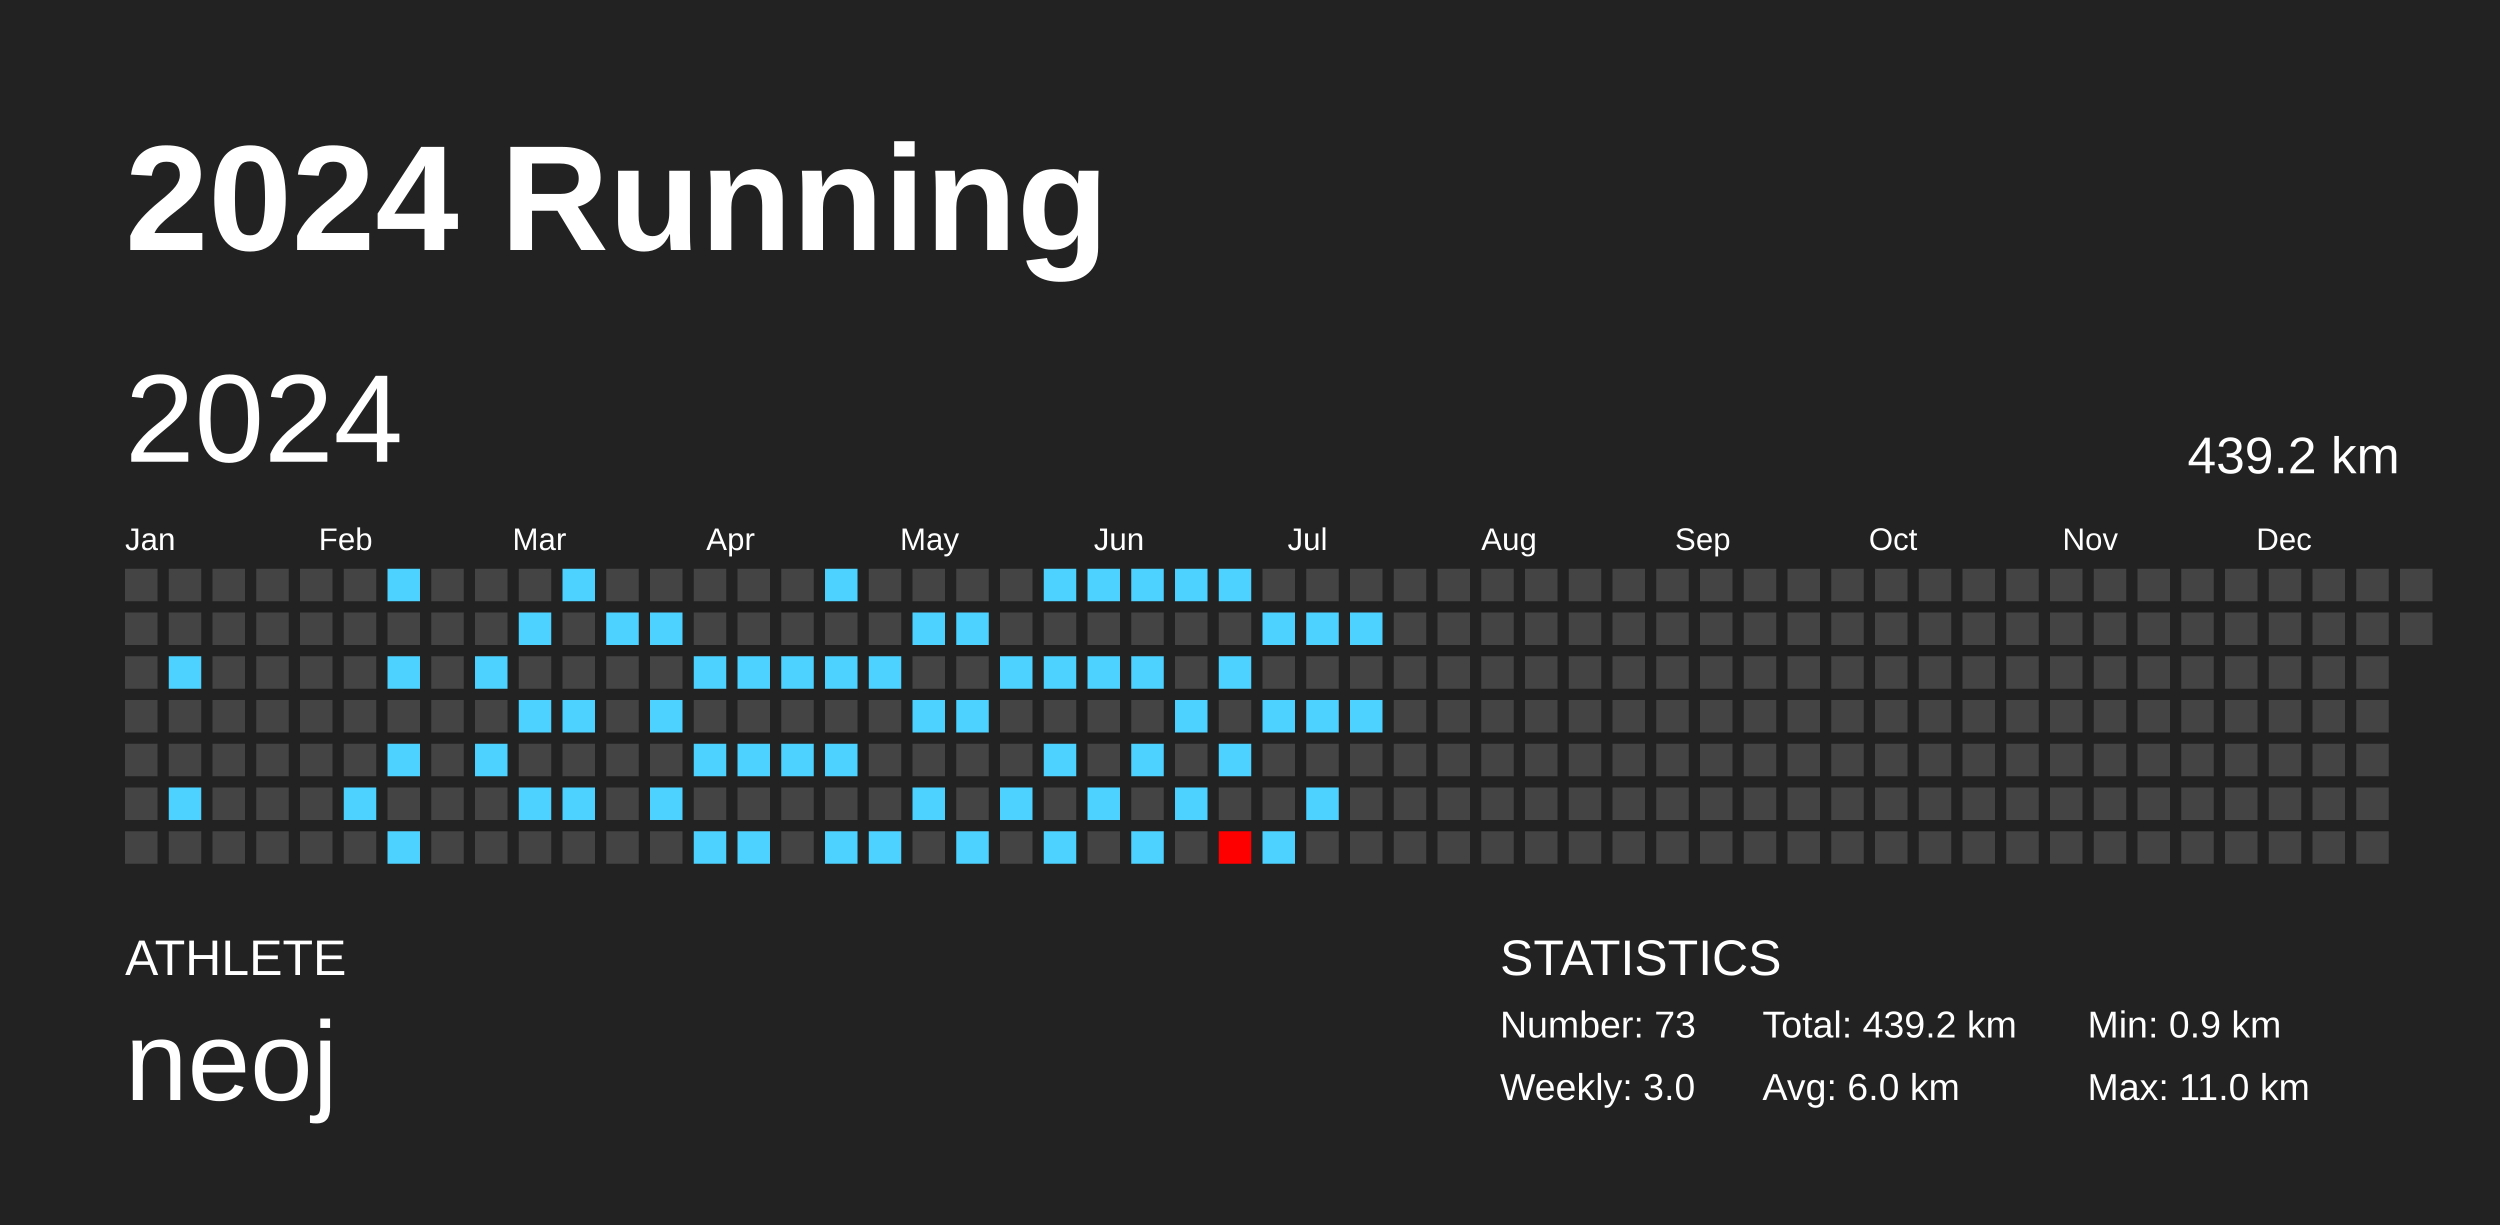
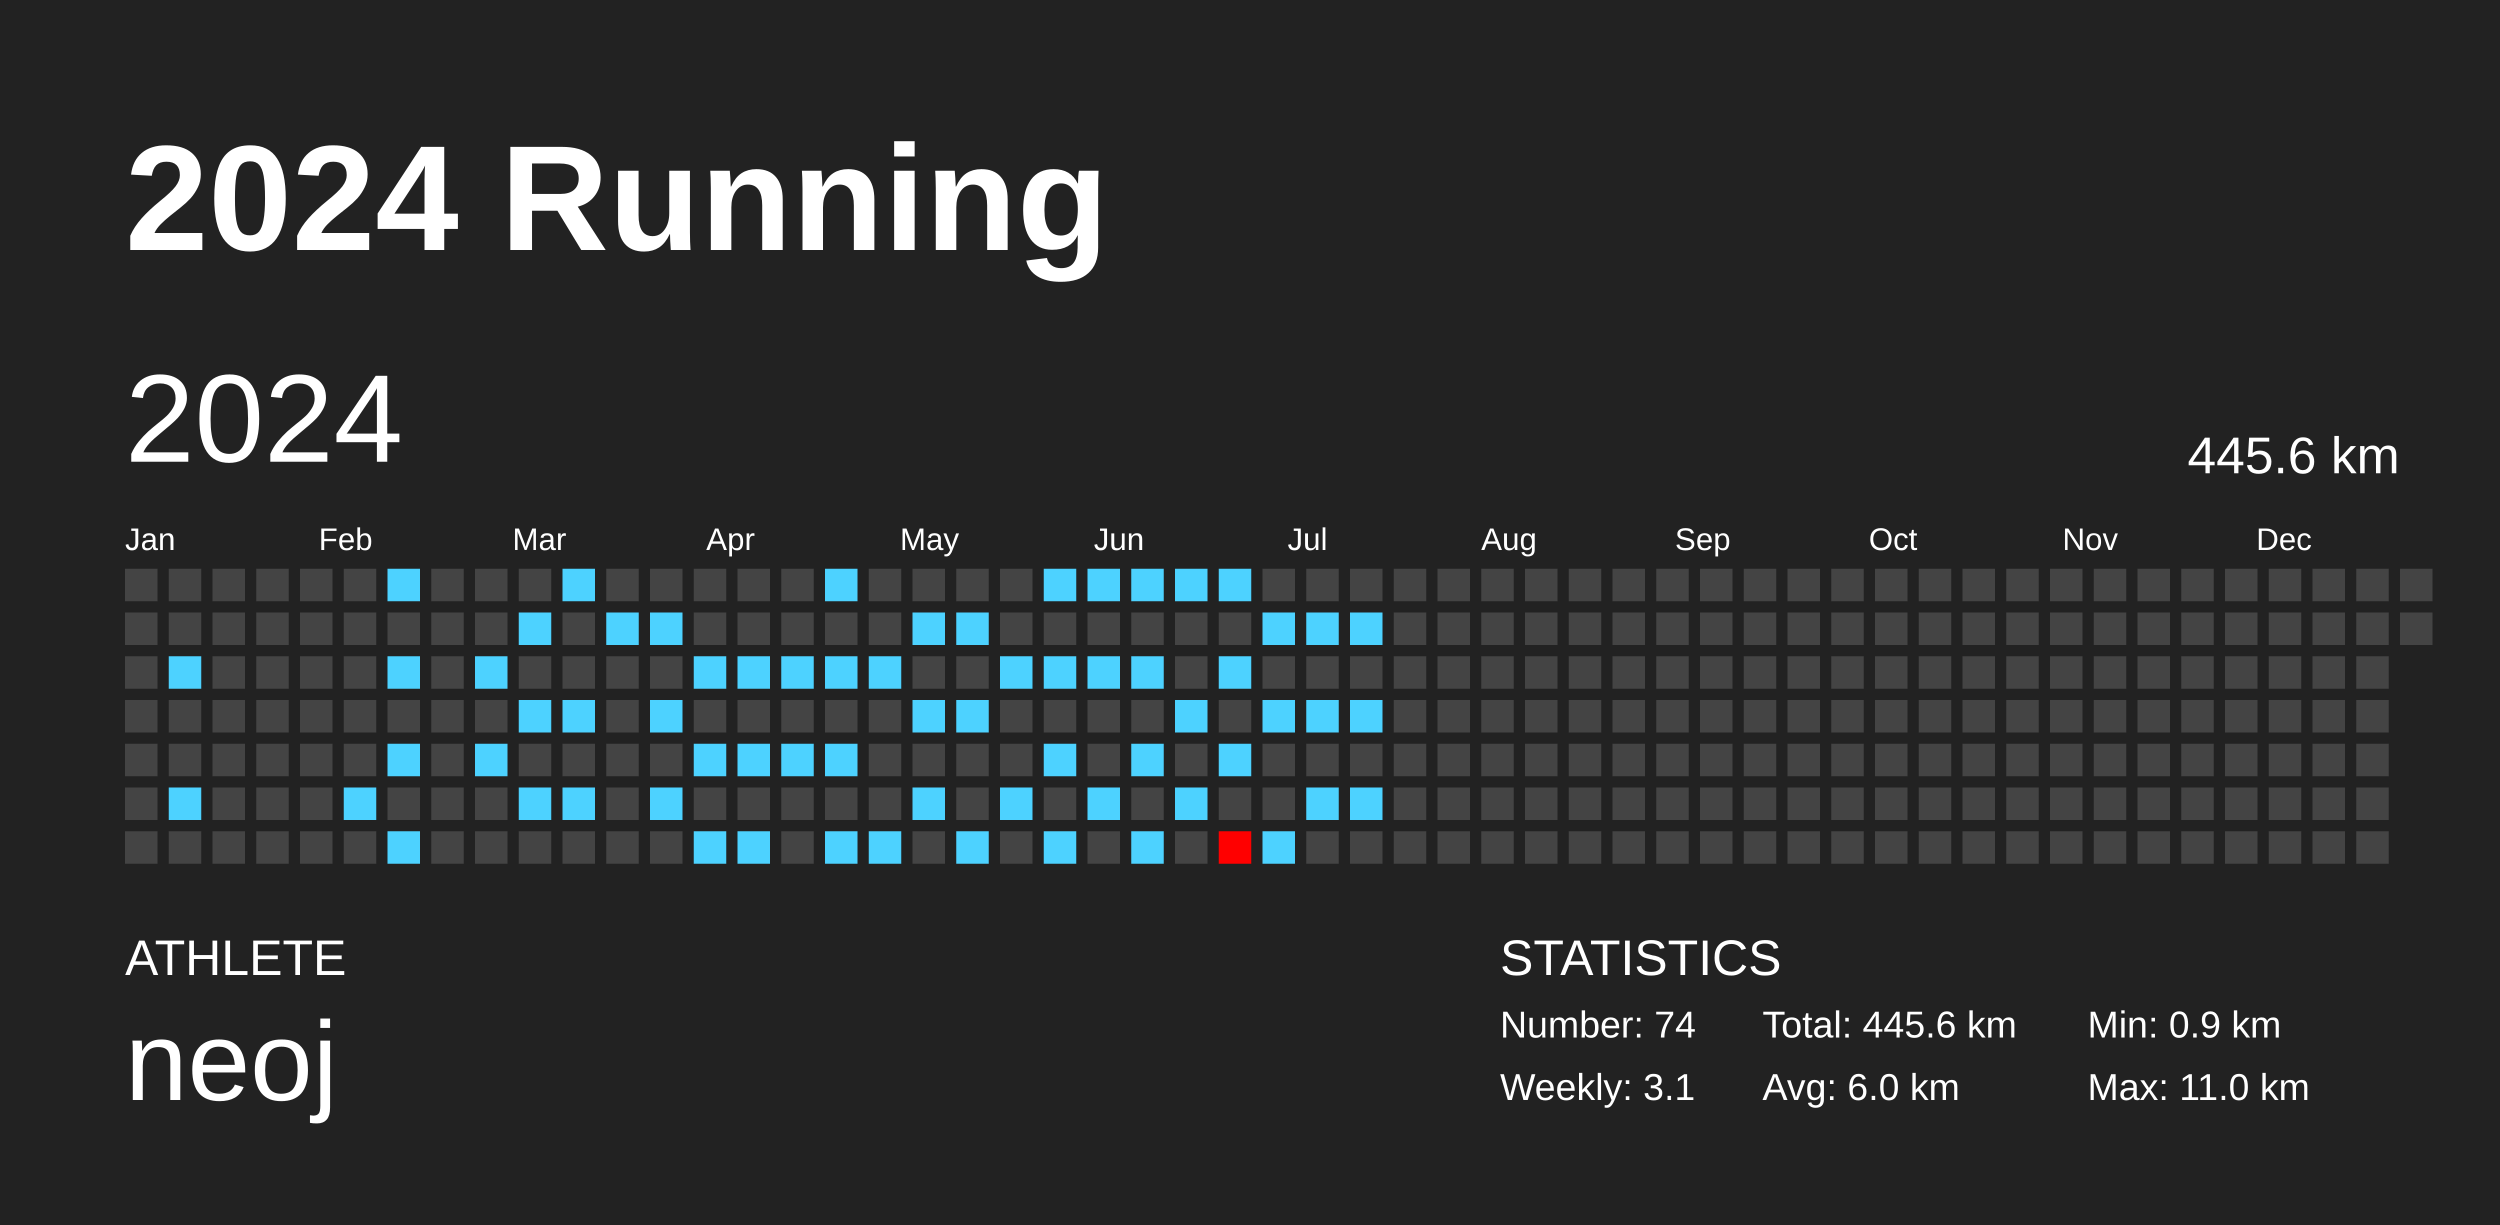
<svg xmlns="http://www.w3.org/2000/svg" baseProfile="full" height="98mm" version="1.1" viewBox="0,0,200,98" width="200mm">
  <defs />
  <rect fill="#222222" height="98" width="200" x="0" y="0" />
  <text fill="#FFFFFF" style="font-size:12px; font-family:Arial; font-weight:bold;" x="10" y="20">2024 Running</text>
  <text fill="#FFFFFF" style="font-size:4px; font-family:Arial" x="10" y="78">ATHLETE</text>
  <text fill="#FFFFFF" style="font-size:9px; font-family:Arial" x="10" y="88">neoj</text>
  <text fill="#FFFFFF" style="font-size:4px; font-family:Arial" x="120" y="78">STATISTICS</text>
-   <text fill="#FFFFFF" style="font-size:3px; font-family:Arial" x="120" y="83">Number: 73</text>
-   <text fill="#FFFFFF" style="font-size:3px; font-family:Arial" x="120" y="88">Weekly: 3.0</text>
-   <text fill="#FFFFFF" style="font-size:3px; font-family:Arial" x="141" y="83">Total: 439.2 km</text>
+   <text fill="#FFFFFF" style="font-size:3px; font-family:Arial" x="120" y="83">Number: 74</text>
+   <text fill="#FFFFFF" style="font-size:3px; font-family:Arial" x="120" y="88">Weekly: 3.1</text>
+   <text fill="#FFFFFF" style="font-size:3px; font-family:Arial" x="141" y="83">Total: 445.6 km</text>
  <text fill="#FFFFFF" style="font-size:3px; font-family:Arial" x="141" y="88">Avg: 6.0 km</text>
  <text fill="#FFFFFF" style="font-size:3px; font-family:Arial" x="167" y="83">Min: 0.9 km</text>
  <text fill="#FFFFFF" style="font-size:3px; font-family:Arial" x="167" y="88">Max: 11.0 km</text>
  <text dominant-baseline="hanging" fill="#FFFFFF" style="font-size:10.0px; font-family:Arial;" x="10" y="30">2024</text>
-   <text dominant-baseline="hanging" fill="#FFFFFF" style="font-size:4.125px; font-family:Arial;" x="175" y="35">439.2 km</text>
+   <text dominant-baseline="hanging" fill="#FFFFFF" style="font-size:4.125px; font-family:Arial;" x="175" y="35">445.6 km</text>
  <text fill="#FFFFFF" style="font-size:2.5px; font-family:Arial" x="10.0" y="44">Jan</text>
  <text fill="#FFFFFF" style="font-size:2.5px; font-family:Arial" x="25.5" y="44">Feb</text>
  <text fill="#FFFFFF" style="font-size:2.5px; font-family:Arial" x="41.0" y="44">Mar</text>
  <text fill="#FFFFFF" style="font-size:2.5px; font-family:Arial" x="56.5" y="44">Apr</text>
  <text fill="#FFFFFF" style="font-size:2.5px; font-family:Arial" x="72.0" y="44">May</text>
  <text fill="#FFFFFF" style="font-size:2.5px; font-family:Arial" x="87.5" y="44">Jun</text>
  <text fill="#FFFFFF" style="font-size:2.5px; font-family:Arial" x="103.0" y="44">Jul</text>
  <text fill="#FFFFFF" style="font-size:2.5px; font-family:Arial" x="118.5" y="44">Aug</text>
  <text fill="#FFFFFF" style="font-size:2.5px; font-family:Arial" x="134.0" y="44">Sep</text>
  <text fill="#FFFFFF" style="font-size:2.5px; font-family:Arial" x="149.5" y="44">Oct</text>
  <text fill="#FFFFFF" style="font-size:2.5px; font-family:Arial" x="165.0" y="44">Nov</text>
  <text fill="#FFFFFF" style="font-size:2.5px; font-family:Arial" x="180.5" y="44">Dec</text>
  <rect fill="#444444" height="2.6" width="2.6" x="10.0" y="45.5" />
  <rect fill="#444444" height="2.6" width="2.6" x="10.0" y="49.0" />
  <rect fill="#444444" height="2.6" width="2.6" x="10.0" y="52.5" />
  <rect fill="#444444" height="2.6" width="2.6" x="10.0" y="56.0" />
  <rect fill="#444444" height="2.6" width="2.6" x="10.0" y="59.5" />
  <rect fill="#444444" height="2.6" width="2.6" x="10.0" y="63.0" />
  <rect fill="#444444" height="2.6" width="2.6" x="10.0" y="66.5" />
  <rect fill="#444444" height="2.6" width="2.6" x="13.5" y="45.5" />
  <rect fill="#444444" height="2.6" width="2.6" x="13.5" y="49.0" />
  <rect fill="#4dd2ff" height="2.6" width="2.6" x="13.5" y="52.5" />
  <rect fill="#444444" height="2.6" width="2.6" x="13.5" y="56.0" />
  <rect fill="#444444" height="2.6" width="2.6" x="13.5" y="59.5" />
  <rect fill="#4dd2ff" height="2.6" width="2.6" x="13.5" y="63.0" />
  <rect fill="#444444" height="2.6" width="2.6" x="13.5" y="66.5" />
  <rect fill="#444444" height="2.6" width="2.6" x="17.0" y="45.5" />
  <rect fill="#444444" height="2.6" width="2.6" x="17.0" y="49.0" />
  <rect fill="#444444" height="2.6" width="2.6" x="17.0" y="52.5" />
  <rect fill="#444444" height="2.6" width="2.6" x="17.0" y="56.0" />
  <rect fill="#444444" height="2.6" width="2.6" x="17.0" y="59.5" />
  <rect fill="#444444" height="2.6" width="2.6" x="17.0" y="63.0" />
  <rect fill="#444444" height="2.6" width="2.6" x="17.0" y="66.5" />
  <rect fill="#444444" height="2.6" width="2.6" x="20.5" y="45.5" />
  <rect fill="#444444" height="2.6" width="2.6" x="20.5" y="49.0" />
  <rect fill="#444444" height="2.6" width="2.6" x="20.5" y="52.5" />
  <rect fill="#444444" height="2.6" width="2.6" x="20.5" y="56.0" />
  <rect fill="#444444" height="2.6" width="2.6" x="20.5" y="59.5" />
  <rect fill="#444444" height="2.6" width="2.6" x="20.5" y="63.0" />
  <rect fill="#444444" height="2.6" width="2.6" x="20.5" y="66.5" />
  <rect fill="#444444" height="2.6" width="2.6" x="24.0" y="45.5" />
  <rect fill="#444444" height="2.6" width="2.6" x="24.0" y="49.0" />
  <rect fill="#444444" height="2.6" width="2.6" x="24.0" y="52.5" />
  <rect fill="#444444" height="2.6" width="2.6" x="24.0" y="56.0" />
  <rect fill="#444444" height="2.6" width="2.6" x="24.0" y="59.5" />
  <rect fill="#444444" height="2.6" width="2.6" x="24.0" y="63.0" />
  <rect fill="#444444" height="2.6" width="2.6" x="24.0" y="66.5" />
  <rect fill="#444444" height="2.6" width="2.6" x="27.5" y="45.5" />
  <rect fill="#444444" height="2.6" width="2.6" x="27.5" y="49.0" />
  <rect fill="#444444" height="2.6" width="2.6" x="27.5" y="52.5" />
  <rect fill="#444444" height="2.6" width="2.6" x="27.5" y="56.0" />
  <rect fill="#444444" height="2.6" width="2.6" x="27.5" y="59.5" />
  <rect fill="#4dd2ff" height="2.6" width="2.6" x="27.5" y="63.0" />
  <rect fill="#444444" height="2.6" width="2.6" x="27.5" y="66.5" />
  <rect fill="#4dd2ff" height="2.6" width="2.6" x="31.0" y="45.5" />
  <rect fill="#444444" height="2.6" width="2.6" x="31.0" y="49.0" />
  <rect fill="#4dd2ff" height="2.6" width="2.6" x="31.0" y="52.5" />
  <rect fill="#444444" height="2.6" width="2.6" x="31.0" y="56.0" />
  <rect fill="#4dd2ff" height="2.6" width="2.6" x="31.0" y="59.5" />
  <rect fill="#444444" height="2.6" width="2.6" x="31.0" y="63.0" />
  <rect fill="#4dd2ff" height="2.6" width="2.6" x="31.0" y="66.5" />
  <rect fill="#444444" height="2.6" width="2.6" x="34.5" y="45.5" />
  <rect fill="#444444" height="2.6" width="2.6" x="34.5" y="49.0" />
  <rect fill="#444444" height="2.6" width="2.6" x="34.5" y="52.5" />
  <rect fill="#444444" height="2.6" width="2.6" x="34.5" y="56.0" />
  <rect fill="#444444" height="2.6" width="2.6" x="34.5" y="59.5" />
  <rect fill="#444444" height="2.6" width="2.6" x="34.5" y="63.0" />
  <rect fill="#444444" height="2.6" width="2.6" x="34.5" y="66.5" />
  <rect fill="#444444" height="2.6" width="2.6" x="38.0" y="45.5" />
  <rect fill="#444444" height="2.6" width="2.6" x="38.0" y="49.0" />
  <rect fill="#4dd2ff" height="2.6" width="2.6" x="38.0" y="52.5" />
  <rect fill="#444444" height="2.6" width="2.6" x="38.0" y="56.0" />
  <rect fill="#4dd2ff" height="2.6" width="2.6" x="38.0" y="59.5" />
  <rect fill="#444444" height="2.6" width="2.6" x="38.0" y="63.0" />
  <rect fill="#444444" height="2.6" width="2.6" x="38.0" y="66.5" />
  <rect fill="#444444" height="2.6" width="2.6" x="41.5" y="45.5" />
  <rect fill="#4dd2ff" height="2.6" width="2.6" x="41.5" y="49.0" />
  <rect fill="#444444" height="2.6" width="2.6" x="41.5" y="52.5" />
  <rect fill="#4dd2ff" height="2.6" width="2.6" x="41.5" y="56.0" />
  <rect fill="#444444" height="2.6" width="2.6" x="41.5" y="59.5" />
  <rect fill="#4dd2ff" height="2.6" width="2.6" x="41.5" y="63.0" />
  <rect fill="#444444" height="2.6" width="2.6" x="41.5" y="66.5" />
  <rect fill="#4dd2ff" height="2.6" width="2.6" x="45.0" y="45.5" />
  <rect fill="#444444" height="2.6" width="2.6" x="45.0" y="49.0" />
  <rect fill="#444444" height="2.6" width="2.6" x="45.0" y="52.5" />
  <rect fill="#4dd2ff" height="2.6" width="2.6" x="45.0" y="56.0" />
  <rect fill="#444444" height="2.6" width="2.6" x="45.0" y="59.5" />
  <rect fill="#4dd2ff" height="2.6" width="2.6" x="45.0" y="63.0" />
  <rect fill="#444444" height="2.6" width="2.6" x="45.0" y="66.5" />
  <rect fill="#444444" height="2.6" width="2.6" x="48.5" y="45.5" />
  <rect fill="#4dd2ff" height="2.6" width="2.6" x="48.5" y="49.0" />
  <rect fill="#444444" height="2.6" width="2.6" x="48.5" y="52.5" />
  <rect fill="#444444" height="2.6" width="2.6" x="48.5" y="56.0" />
  <rect fill="#444444" height="2.6" width="2.6" x="48.5" y="59.5" />
  <rect fill="#444444" height="2.6" width="2.6" x="48.5" y="63.0" />
  <rect fill="#444444" height="2.6" width="2.6" x="48.5" y="66.5" />
  <rect fill="#444444" height="2.6" width="2.6" x="52.0" y="45.5" />
  <rect fill="#4dd2ff" height="2.6" width="2.6" x="52.0" y="49.0" />
  <rect fill="#444444" height="2.6" width="2.6" x="52.0" y="52.5" />
  <rect fill="#4dd2ff" height="2.6" width="2.6" x="52.0" y="56.0" />
  <rect fill="#444444" height="2.6" width="2.6" x="52.0" y="59.5" />
  <rect fill="#4dd2ff" height="2.6" width="2.6" x="52.0" y="63.0" />
  <rect fill="#444444" height="2.6" width="2.6" x="52.0" y="66.5" />
  <rect fill="#444444" height="2.6" width="2.6" x="55.5" y="45.5" />
  <rect fill="#444444" height="2.6" width="2.6" x="55.5" y="49.0" />
  <rect fill="#4dd2ff" height="2.6" width="2.6" x="55.5" y="52.5" />
  <rect fill="#444444" height="2.6" width="2.6" x="55.5" y="56.0" />
  <rect fill="#4dd2ff" height="2.6" width="2.6" x="55.5" y="59.5" />
  <rect fill="#444444" height="2.6" width="2.6" x="55.5" y="63.0" />
  <rect fill="#4dd2ff" height="2.6" width="2.6" x="55.5" y="66.5" />
  <rect fill="#444444" height="2.6" width="2.6" x="59.0" y="45.5" />
  <rect fill="#444444" height="2.6" width="2.6" x="59.0" y="49.0" />
  <rect fill="#4dd2ff" height="2.6" width="2.6" x="59.0" y="52.5" />
  <rect fill="#444444" height="2.6" width="2.6" x="59.0" y="56.0" />
  <rect fill="#4dd2ff" height="2.6" width="2.6" x="59.0" y="59.5" />
  <rect fill="#444444" height="2.6" width="2.6" x="59.0" y="63.0" />
  <rect fill="#4dd2ff" height="2.6" width="2.6" x="59.0" y="66.5" />
  <rect fill="#444444" height="2.6" width="2.6" x="62.5" y="45.5" />
  <rect fill="#444444" height="2.6" width="2.6" x="62.5" y="49.0" />
  <rect fill="#4dd2ff" height="2.6" width="2.6" x="62.5" y="52.5" />
  <rect fill="#444444" height="2.6" width="2.6" x="62.5" y="56.0" />
  <rect fill="#4dd2ff" height="2.6" width="2.6" x="62.5" y="59.5" />
  <rect fill="#444444" height="2.6" width="2.6" x="62.5" y="63.0" />
  <rect fill="#444444" height="2.6" width="2.6" x="62.5" y="66.5" />
  <rect fill="#4dd2ff" height="2.6" width="2.6" x="66.0" y="45.5" />
  <rect fill="#444444" height="2.6" width="2.6" x="66.0" y="49.0" />
  <rect fill="#4dd2ff" height="2.6" width="2.6" x="66.0" y="52.5" />
  <rect fill="#444444" height="2.6" width="2.6" x="66.0" y="56.0" />
  <rect fill="#4dd2ff" height="2.6" width="2.6" x="66.0" y="59.5" />
  <rect fill="#444444" height="2.6" width="2.6" x="66.0" y="63.0" />
  <rect fill="#4dd2ff" height="2.6" width="2.6" x="66.0" y="66.5" />
  <rect fill="#444444" height="2.6" width="2.6" x="69.5" y="45.5" />
  <rect fill="#444444" height="2.6" width="2.6" x="69.5" y="49.0" />
  <rect fill="#4dd2ff" height="2.6" width="2.6" x="69.5" y="52.5" />
  <rect fill="#444444" height="2.6" width="2.6" x="69.5" y="56.0" />
  <rect fill="#444444" height="2.6" width="2.6" x="69.5" y="59.5" />
  <rect fill="#444444" height="2.6" width="2.6" x="69.5" y="63.0" />
  <rect fill="#4dd2ff" height="2.6" width="2.6" x="69.5" y="66.5" />
  <rect fill="#444444" height="2.6" width="2.6" x="73.0" y="45.5" />
  <rect fill="#4dd2ff" height="2.6" width="2.6" x="73.0" y="49.0" />
  <rect fill="#444444" height="2.6" width="2.6" x="73.0" y="52.5" />
  <rect fill="#4dd2ff" height="2.6" width="2.6" x="73.0" y="56.0" />
  <rect fill="#444444" height="2.6" width="2.6" x="73.0" y="59.5" />
  <rect fill="#4dd2ff" height="2.6" width="2.6" x="73.0" y="63.0" />
  <rect fill="#444444" height="2.6" width="2.6" x="73.0" y="66.5" />
  <rect fill="#444444" height="2.6" width="2.6" x="76.5" y="45.5" />
  <rect fill="#4dd2ff" height="2.6" width="2.6" x="76.5" y="49.0" />
  <rect fill="#444444" height="2.6" width="2.6" x="76.5" y="52.5" />
  <rect fill="#4dd2ff" height="2.6" width="2.6" x="76.5" y="56.0" />
  <rect fill="#444444" height="2.6" width="2.6" x="76.5" y="59.5" />
  <rect fill="#444444" height="2.6" width="2.6" x="76.5" y="63.0" />
  <rect fill="#4dd2ff" height="2.6" width="2.6" x="76.5" y="66.5" />
  <rect fill="#444444" height="2.6" width="2.6" x="80.0" y="45.5" />
  <rect fill="#444444" height="2.6" width="2.6" x="80.0" y="49.0" />
  <rect fill="#4dd2ff" height="2.6" width="2.6" x="80.0" y="52.5" />
  <rect fill="#444444" height="2.6" width="2.6" x="80.0" y="56.0" />
  <rect fill="#444444" height="2.6" width="2.6" x="80.0" y="59.5" />
  <rect fill="#4dd2ff" height="2.6" width="2.6" x="80.0" y="63.0" />
  <rect fill="#444444" height="2.6" width="2.6" x="80.0" y="66.5" />
  <rect fill="#4dd2ff" height="2.6" width="2.6" x="83.5" y="45.5" />
  <rect fill="#444444" height="2.6" width="2.6" x="83.5" y="49.0" />
  <rect fill="#4dd2ff" height="2.6" width="2.6" x="83.5" y="52.5" />
  <rect fill="#444444" height="2.6" width="2.6" x="83.5" y="56.0" />
  <rect fill="#4dd2ff" height="2.6" width="2.6" x="83.5" y="59.5" />
  <rect fill="#444444" height="2.6" width="2.6" x="83.5" y="63.0" />
  <rect fill="#4dd2ff" height="2.6" width="2.6" x="83.5" y="66.5" />
  <rect fill="#4dd2ff" height="2.6" width="2.6" x="87.0" y="45.5" />
  <rect fill="#444444" height="2.6" width="2.6" x="87.0" y="49.0" />
  <rect fill="#4dd2ff" height="2.6" width="2.6" x="87.0" y="52.5" />
  <rect fill="#444444" height="2.6" width="2.6" x="87.0" y="56.0" />
  <rect fill="#444444" height="2.6" width="2.6" x="87.0" y="59.5" />
  <rect fill="#4dd2ff" height="2.6" width="2.6" x="87.0" y="63.0" />
  <rect fill="#444444" height="2.6" width="2.6" x="87.0" y="66.5" />
  <rect fill="#4dd2ff" height="2.6" width="2.6" x="90.5" y="45.5" />
  <rect fill="#444444" height="2.6" width="2.6" x="90.5" y="49.0" />
  <rect fill="#4dd2ff" height="2.6" width="2.6" x="90.5" y="52.5" />
  <rect fill="#444444" height="2.6" width="2.6" x="90.5" y="56.0" />
  <rect fill="#4dd2ff" height="2.6" width="2.6" x="90.5" y="59.5" />
  <rect fill="#444444" height="2.6" width="2.6" x="90.5" y="63.0" />
  <rect fill="#4dd2ff" height="2.6" width="2.6" x="90.5" y="66.5" />
  <rect fill="#4dd2ff" height="2.6" width="2.6" x="94.0" y="45.5" />
  <rect fill="#444444" height="2.6" width="2.6" x="94.0" y="49.0" />
  <rect fill="#444444" height="2.6" width="2.6" x="94.0" y="52.5" />
  <rect fill="#4dd2ff" height="2.6" width="2.6" x="94.0" y="56.0" />
  <rect fill="#444444" height="2.6" width="2.6" x="94.0" y="59.5" />
  <rect fill="#4dd2ff" height="2.6" width="2.6" x="94.0" y="63.0" />
  <rect fill="#444444" height="2.6" width="2.6" x="94.0" y="66.5" />
  <rect fill="#4dd2ff" height="2.6" width="2.6" x="97.5" y="45.5" />
  <rect fill="#444444" height="2.6" width="2.6" x="97.5" y="49.0" />
  <rect fill="#4dd2ff" height="2.6" width="2.6" x="97.5" y="52.5" />
  <rect fill="#444444" height="2.6" width="2.6" x="97.5" y="56.0" />
  <rect fill="#4dd2ff" height="2.6" width="2.6" x="97.5" y="59.5" />
  <rect fill="#444444" height="2.6" width="2.6" x="97.5" y="63.0" />
  <rect fill="#ff0000" height="2.6" width="2.6" x="97.5" y="66.5" />
  <rect fill="#444444" height="2.6" width="2.6" x="101.0" y="45.5" />
  <rect fill="#4dd2ff" height="2.6" width="2.6" x="101.0" y="49.0" />
  <rect fill="#444444" height="2.6" width="2.6" x="101.0" y="52.5" />
  <rect fill="#4dd2ff" height="2.6" width="2.6" x="101.0" y="56.0" />
  <rect fill="#444444" height="2.6" width="2.6" x="101.0" y="59.5" />
  <rect fill="#444444" height="2.6" width="2.6" x="101.0" y="63.0" />
  <rect fill="#4dd2ff" height="2.6" width="2.6" x="101.0" y="66.5" />
  <rect fill="#444444" height="2.6" width="2.6" x="104.5" y="45.5" />
  <rect fill="#4dd2ff" height="2.6" width="2.6" x="104.5" y="49.0" />
  <rect fill="#444444" height="2.6" width="2.6" x="104.5" y="52.5" />
  <rect fill="#4dd2ff" height="2.6" width="2.6" x="104.5" y="56.0" />
  <rect fill="#444444" height="2.6" width="2.6" x="104.5" y="59.5" />
  <rect fill="#4dd2ff" height="2.6" width="2.6" x="104.5" y="63.0" />
  <rect fill="#444444" height="2.6" width="2.6" x="104.5" y="66.5" />
  <rect fill="#444444" height="2.6" width="2.6" x="108.0" y="45.5" />
  <rect fill="#4dd2ff" height="2.6" width="2.6" x="108.0" y="49.0" />
  <rect fill="#444444" height="2.6" width="2.6" x="108.0" y="52.5" />
  <rect fill="#4dd2ff" height="2.6" width="2.6" x="108.0" y="56.0" />
  <rect fill="#444444" height="2.6" width="2.6" x="108.0" y="59.5" />
-   <rect fill="#444444" height="2.6" width="2.6" x="108.0" y="63.0" />
+   <rect fill="#4dd2ff" height="2.6" width="2.6" x="108.0" y="63.0" />
  <rect fill="#444444" height="2.6" width="2.6" x="108.0" y="66.5" />
  <rect fill="#444444" height="2.6" width="2.6" x="111.5" y="45.5" />
  <rect fill="#444444" height="2.6" width="2.6" x="111.5" y="49.0" />
  <rect fill="#444444" height="2.6" width="2.6" x="111.5" y="52.5" />
  <rect fill="#444444" height="2.6" width="2.6" x="111.5" y="56.0" />
  <rect fill="#444444" height="2.6" width="2.6" x="111.5" y="59.5" />
  <rect fill="#444444" height="2.6" width="2.6" x="111.5" y="63.0" />
  <rect fill="#444444" height="2.6" width="2.6" x="111.5" y="66.5" />
  <rect fill="#444444" height="2.6" width="2.6" x="115.0" y="45.5" />
  <rect fill="#444444" height="2.6" width="2.6" x="115.0" y="49.0" />
  <rect fill="#444444" height="2.6" width="2.6" x="115.0" y="52.5" />
  <rect fill="#444444" height="2.6" width="2.6" x="115.0" y="56.0" />
  <rect fill="#444444" height="2.6" width="2.6" x="115.0" y="59.5" />
  <rect fill="#444444" height="2.6" width="2.6" x="115.0" y="63.0" />
  <rect fill="#444444" height="2.6" width="2.6" x="115.0" y="66.5" />
  <rect fill="#444444" height="2.6" width="2.6" x="118.5" y="45.5" />
  <rect fill="#444444" height="2.6" width="2.6" x="118.5" y="49.0" />
  <rect fill="#444444" height="2.6" width="2.6" x="118.5" y="52.5" />
  <rect fill="#444444" height="2.6" width="2.6" x="118.5" y="56.0" />
  <rect fill="#444444" height="2.6" width="2.6" x="118.5" y="59.5" />
  <rect fill="#444444" height="2.6" width="2.6" x="118.5" y="63.0" />
  <rect fill="#444444" height="2.6" width="2.6" x="118.5" y="66.5" />
  <rect fill="#444444" height="2.6" width="2.6" x="122.0" y="45.5" />
  <rect fill="#444444" height="2.6" width="2.6" x="122.0" y="49.0" />
  <rect fill="#444444" height="2.6" width="2.6" x="122.0" y="52.5" />
  <rect fill="#444444" height="2.6" width="2.6" x="122.0" y="56.0" />
  <rect fill="#444444" height="2.6" width="2.6" x="122.0" y="59.5" />
  <rect fill="#444444" height="2.6" width="2.6" x="122.0" y="63.0" />
  <rect fill="#444444" height="2.6" width="2.6" x="122.0" y="66.5" />
  <rect fill="#444444" height="2.6" width="2.6" x="125.5" y="45.5" />
  <rect fill="#444444" height="2.6" width="2.6" x="125.5" y="49.0" />
  <rect fill="#444444" height="2.6" width="2.6" x="125.5" y="52.5" />
  <rect fill="#444444" height="2.6" width="2.6" x="125.5" y="56.0" />
  <rect fill="#444444" height="2.6" width="2.6" x="125.5" y="59.5" />
  <rect fill="#444444" height="2.6" width="2.6" x="125.5" y="63.0" />
  <rect fill="#444444" height="2.6" width="2.6" x="125.5" y="66.5" />
  <rect fill="#444444" height="2.6" width="2.6" x="129.0" y="45.5" />
  <rect fill="#444444" height="2.6" width="2.6" x="129.0" y="49.0" />
  <rect fill="#444444" height="2.6" width="2.6" x="129.0" y="52.5" />
  <rect fill="#444444" height="2.6" width="2.6" x="129.0" y="56.0" />
  <rect fill="#444444" height="2.6" width="2.6" x="129.0" y="59.5" />
  <rect fill="#444444" height="2.6" width="2.6" x="129.0" y="63.0" />
  <rect fill="#444444" height="2.6" width="2.6" x="129.0" y="66.5" />
  <rect fill="#444444" height="2.6" width="2.6" x="132.5" y="45.5" />
  <rect fill="#444444" height="2.6" width="2.6" x="132.5" y="49.0" />
  <rect fill="#444444" height="2.6" width="2.6" x="132.5" y="52.5" />
  <rect fill="#444444" height="2.6" width="2.6" x="132.5" y="56.0" />
  <rect fill="#444444" height="2.6" width="2.6" x="132.5" y="59.5" />
  <rect fill="#444444" height="2.6" width="2.6" x="132.5" y="63.0" />
  <rect fill="#444444" height="2.6" width="2.6" x="132.5" y="66.5" />
  <rect fill="#444444" height="2.6" width="2.6" x="136.0" y="45.5" />
  <rect fill="#444444" height="2.6" width="2.6" x="136.0" y="49.0" />
  <rect fill="#444444" height="2.6" width="2.6" x="136.0" y="52.5" />
  <rect fill="#444444" height="2.6" width="2.6" x="136.0" y="56.0" />
  <rect fill="#444444" height="2.6" width="2.6" x="136.0" y="59.5" />
  <rect fill="#444444" height="2.6" width="2.6" x="136.0" y="63.0" />
  <rect fill="#444444" height="2.6" width="2.6" x="136.0" y="66.5" />
  <rect fill="#444444" height="2.6" width="2.6" x="139.5" y="45.5" />
  <rect fill="#444444" height="2.6" width="2.6" x="139.5" y="49.0" />
  <rect fill="#444444" height="2.6" width="2.6" x="139.5" y="52.5" />
  <rect fill="#444444" height="2.6" width="2.6" x="139.5" y="56.0" />
  <rect fill="#444444" height="2.6" width="2.6" x="139.5" y="59.5" />
  <rect fill="#444444" height="2.6" width="2.6" x="139.5" y="63.0" />
  <rect fill="#444444" height="2.6" width="2.6" x="139.5" y="66.5" />
  <rect fill="#444444" height="2.6" width="2.6" x="143.0" y="45.5" />
  <rect fill="#444444" height="2.6" width="2.6" x="143.0" y="49.0" />
  <rect fill="#444444" height="2.6" width="2.6" x="143.0" y="52.5" />
  <rect fill="#444444" height="2.6" width="2.6" x="143.0" y="56.0" />
  <rect fill="#444444" height="2.6" width="2.6" x="143.0" y="59.5" />
  <rect fill="#444444" height="2.6" width="2.6" x="143.0" y="63.0" />
  <rect fill="#444444" height="2.6" width="2.6" x="143.0" y="66.5" />
  <rect fill="#444444" height="2.6" width="2.6" x="146.5" y="45.5" />
  <rect fill="#444444" height="2.6" width="2.6" x="146.5" y="49.0" />
  <rect fill="#444444" height="2.6" width="2.6" x="146.5" y="52.5" />
  <rect fill="#444444" height="2.6" width="2.6" x="146.5" y="56.0" />
  <rect fill="#444444" height="2.6" width="2.6" x="146.5" y="59.5" />
  <rect fill="#444444" height="2.6" width="2.6" x="146.5" y="63.0" />
  <rect fill="#444444" height="2.6" width="2.6" x="146.5" y="66.5" />
  <rect fill="#444444" height="2.6" width="2.6" x="150.0" y="45.5" />
  <rect fill="#444444" height="2.6" width="2.6" x="150.0" y="49.0" />
  <rect fill="#444444" height="2.6" width="2.6" x="150.0" y="52.5" />
  <rect fill="#444444" height="2.6" width="2.6" x="150.0" y="56.0" />
  <rect fill="#444444" height="2.6" width="2.6" x="150.0" y="59.5" />
  <rect fill="#444444" height="2.6" width="2.6" x="150.0" y="63.0" />
  <rect fill="#444444" height="2.6" width="2.6" x="150.0" y="66.5" />
  <rect fill="#444444" height="2.6" width="2.6" x="153.5" y="45.5" />
  <rect fill="#444444" height="2.6" width="2.6" x="153.5" y="49.0" />
  <rect fill="#444444" height="2.6" width="2.6" x="153.5" y="52.5" />
  <rect fill="#444444" height="2.6" width="2.6" x="153.5" y="56.0" />
  <rect fill="#444444" height="2.6" width="2.6" x="153.5" y="59.5" />
  <rect fill="#444444" height="2.6" width="2.6" x="153.5" y="63.0" />
  <rect fill="#444444" height="2.6" width="2.6" x="153.5" y="66.5" />
  <rect fill="#444444" height="2.6" width="2.6" x="157.0" y="45.5" />
  <rect fill="#444444" height="2.6" width="2.6" x="157.0" y="49.0" />
  <rect fill="#444444" height="2.6" width="2.6" x="157.0" y="52.5" />
  <rect fill="#444444" height="2.6" width="2.6" x="157.0" y="56.0" />
  <rect fill="#444444" height="2.6" width="2.6" x="157.0" y="59.5" />
  <rect fill="#444444" height="2.6" width="2.6" x="157.0" y="63.0" />
  <rect fill="#444444" height="2.6" width="2.6" x="157.0" y="66.5" />
  <rect fill="#444444" height="2.6" width="2.6" x="160.5" y="45.5" />
  <rect fill="#444444" height="2.6" width="2.6" x="160.5" y="49.0" />
  <rect fill="#444444" height="2.6" width="2.6" x="160.5" y="52.5" />
  <rect fill="#444444" height="2.6" width="2.6" x="160.5" y="56.0" />
  <rect fill="#444444" height="2.6" width="2.6" x="160.5" y="59.5" />
  <rect fill="#444444" height="2.6" width="2.6" x="160.5" y="63.0" />
  <rect fill="#444444" height="2.6" width="2.6" x="160.5" y="66.5" />
  <rect fill="#444444" height="2.6" width="2.6" x="164.0" y="45.5" />
  <rect fill="#444444" height="2.6" width="2.6" x="164.0" y="49.0" />
  <rect fill="#444444" height="2.6" width="2.6" x="164.0" y="52.5" />
  <rect fill="#444444" height="2.6" width="2.6" x="164.0" y="56.0" />
  <rect fill="#444444" height="2.6" width="2.6" x="164.0" y="59.5" />
  <rect fill="#444444" height="2.6" width="2.6" x="164.0" y="63.0" />
  <rect fill="#444444" height="2.6" width="2.6" x="164.0" y="66.5" />
  <rect fill="#444444" height="2.6" width="2.6" x="167.5" y="45.5" />
  <rect fill="#444444" height="2.6" width="2.6" x="167.5" y="49.0" />
  <rect fill="#444444" height="2.6" width="2.6" x="167.5" y="52.5" />
  <rect fill="#444444" height="2.6" width="2.6" x="167.5" y="56.0" />
  <rect fill="#444444" height="2.6" width="2.6" x="167.5" y="59.5" />
  <rect fill="#444444" height="2.6" width="2.6" x="167.5" y="63.0" />
  <rect fill="#444444" height="2.6" width="2.6" x="167.5" y="66.5" />
  <rect fill="#444444" height="2.6" width="2.6" x="171.0" y="45.5" />
  <rect fill="#444444" height="2.6" width="2.6" x="171.0" y="49.0" />
  <rect fill="#444444" height="2.6" width="2.6" x="171.0" y="52.5" />
  <rect fill="#444444" height="2.6" width="2.6" x="171.0" y="56.0" />
  <rect fill="#444444" height="2.6" width="2.6" x="171.0" y="59.5" />
  <rect fill="#444444" height="2.6" width="2.6" x="171.0" y="63.0" />
  <rect fill="#444444" height="2.6" width="2.6" x="171.0" y="66.5" />
  <rect fill="#444444" height="2.6" width="2.6" x="174.5" y="45.5" />
  <rect fill="#444444" height="2.6" width="2.6" x="174.5" y="49.0" />
  <rect fill="#444444" height="2.6" width="2.6" x="174.5" y="52.5" />
  <rect fill="#444444" height="2.6" width="2.6" x="174.5" y="56.0" />
  <rect fill="#444444" height="2.6" width="2.6" x="174.5" y="59.5" />
  <rect fill="#444444" height="2.6" width="2.6" x="174.5" y="63.0" />
  <rect fill="#444444" height="2.6" width="2.6" x="174.5" y="66.5" />
  <rect fill="#444444" height="2.6" width="2.6" x="178.0" y="45.5" />
  <rect fill="#444444" height="2.6" width="2.6" x="178.0" y="49.0" />
  <rect fill="#444444" height="2.6" width="2.6" x="178.0" y="52.5" />
  <rect fill="#444444" height="2.6" width="2.6" x="178.0" y="56.0" />
  <rect fill="#444444" height="2.6" width="2.6" x="178.0" y="59.5" />
  <rect fill="#444444" height="2.6" width="2.6" x="178.0" y="63.0" />
  <rect fill="#444444" height="2.6" width="2.6" x="178.0" y="66.5" />
  <rect fill="#444444" height="2.6" width="2.6" x="181.5" y="45.5" />
  <rect fill="#444444" height="2.6" width="2.6" x="181.5" y="49.0" />
  <rect fill="#444444" height="2.6" width="2.6" x="181.5" y="52.5" />
  <rect fill="#444444" height="2.6" width="2.6" x="181.5" y="56.0" />
  <rect fill="#444444" height="2.6" width="2.6" x="181.5" y="59.5" />
  <rect fill="#444444" height="2.6" width="2.6" x="181.5" y="63.0" />
  <rect fill="#444444" height="2.6" width="2.6" x="181.5" y="66.5" />
  <rect fill="#444444" height="2.6" width="2.6" x="185.0" y="45.5" />
  <rect fill="#444444" height="2.6" width="2.6" x="185.0" y="49.0" />
  <rect fill="#444444" height="2.6" width="2.6" x="185.0" y="52.5" />
  <rect fill="#444444" height="2.6" width="2.6" x="185.0" y="56.0" />
  <rect fill="#444444" height="2.6" width="2.6" x="185.0" y="59.5" />
  <rect fill="#444444" height="2.6" width="2.6" x="185.0" y="63.0" />
  <rect fill="#444444" height="2.6" width="2.6" x="185.0" y="66.5" />
  <rect fill="#444444" height="2.6" width="2.6" x="188.5" y="45.5" />
  <rect fill="#444444" height="2.6" width="2.6" x="188.5" y="49.0" />
  <rect fill="#444444" height="2.6" width="2.6" x="188.5" y="52.5" />
  <rect fill="#444444" height="2.6" width="2.6" x="188.5" y="56.0" />
  <rect fill="#444444" height="2.6" width="2.6" x="188.5" y="59.5" />
  <rect fill="#444444" height="2.6" width="2.6" x="188.5" y="63.0" />
  <rect fill="#444444" height="2.6" width="2.6" x="188.5" y="66.5" />
  <rect fill="#444444" height="2.6" width="2.6" x="192.0" y="45.5" />
  <rect fill="#444444" height="2.6" width="2.6" x="192.0" y="49.0" />
</svg>
